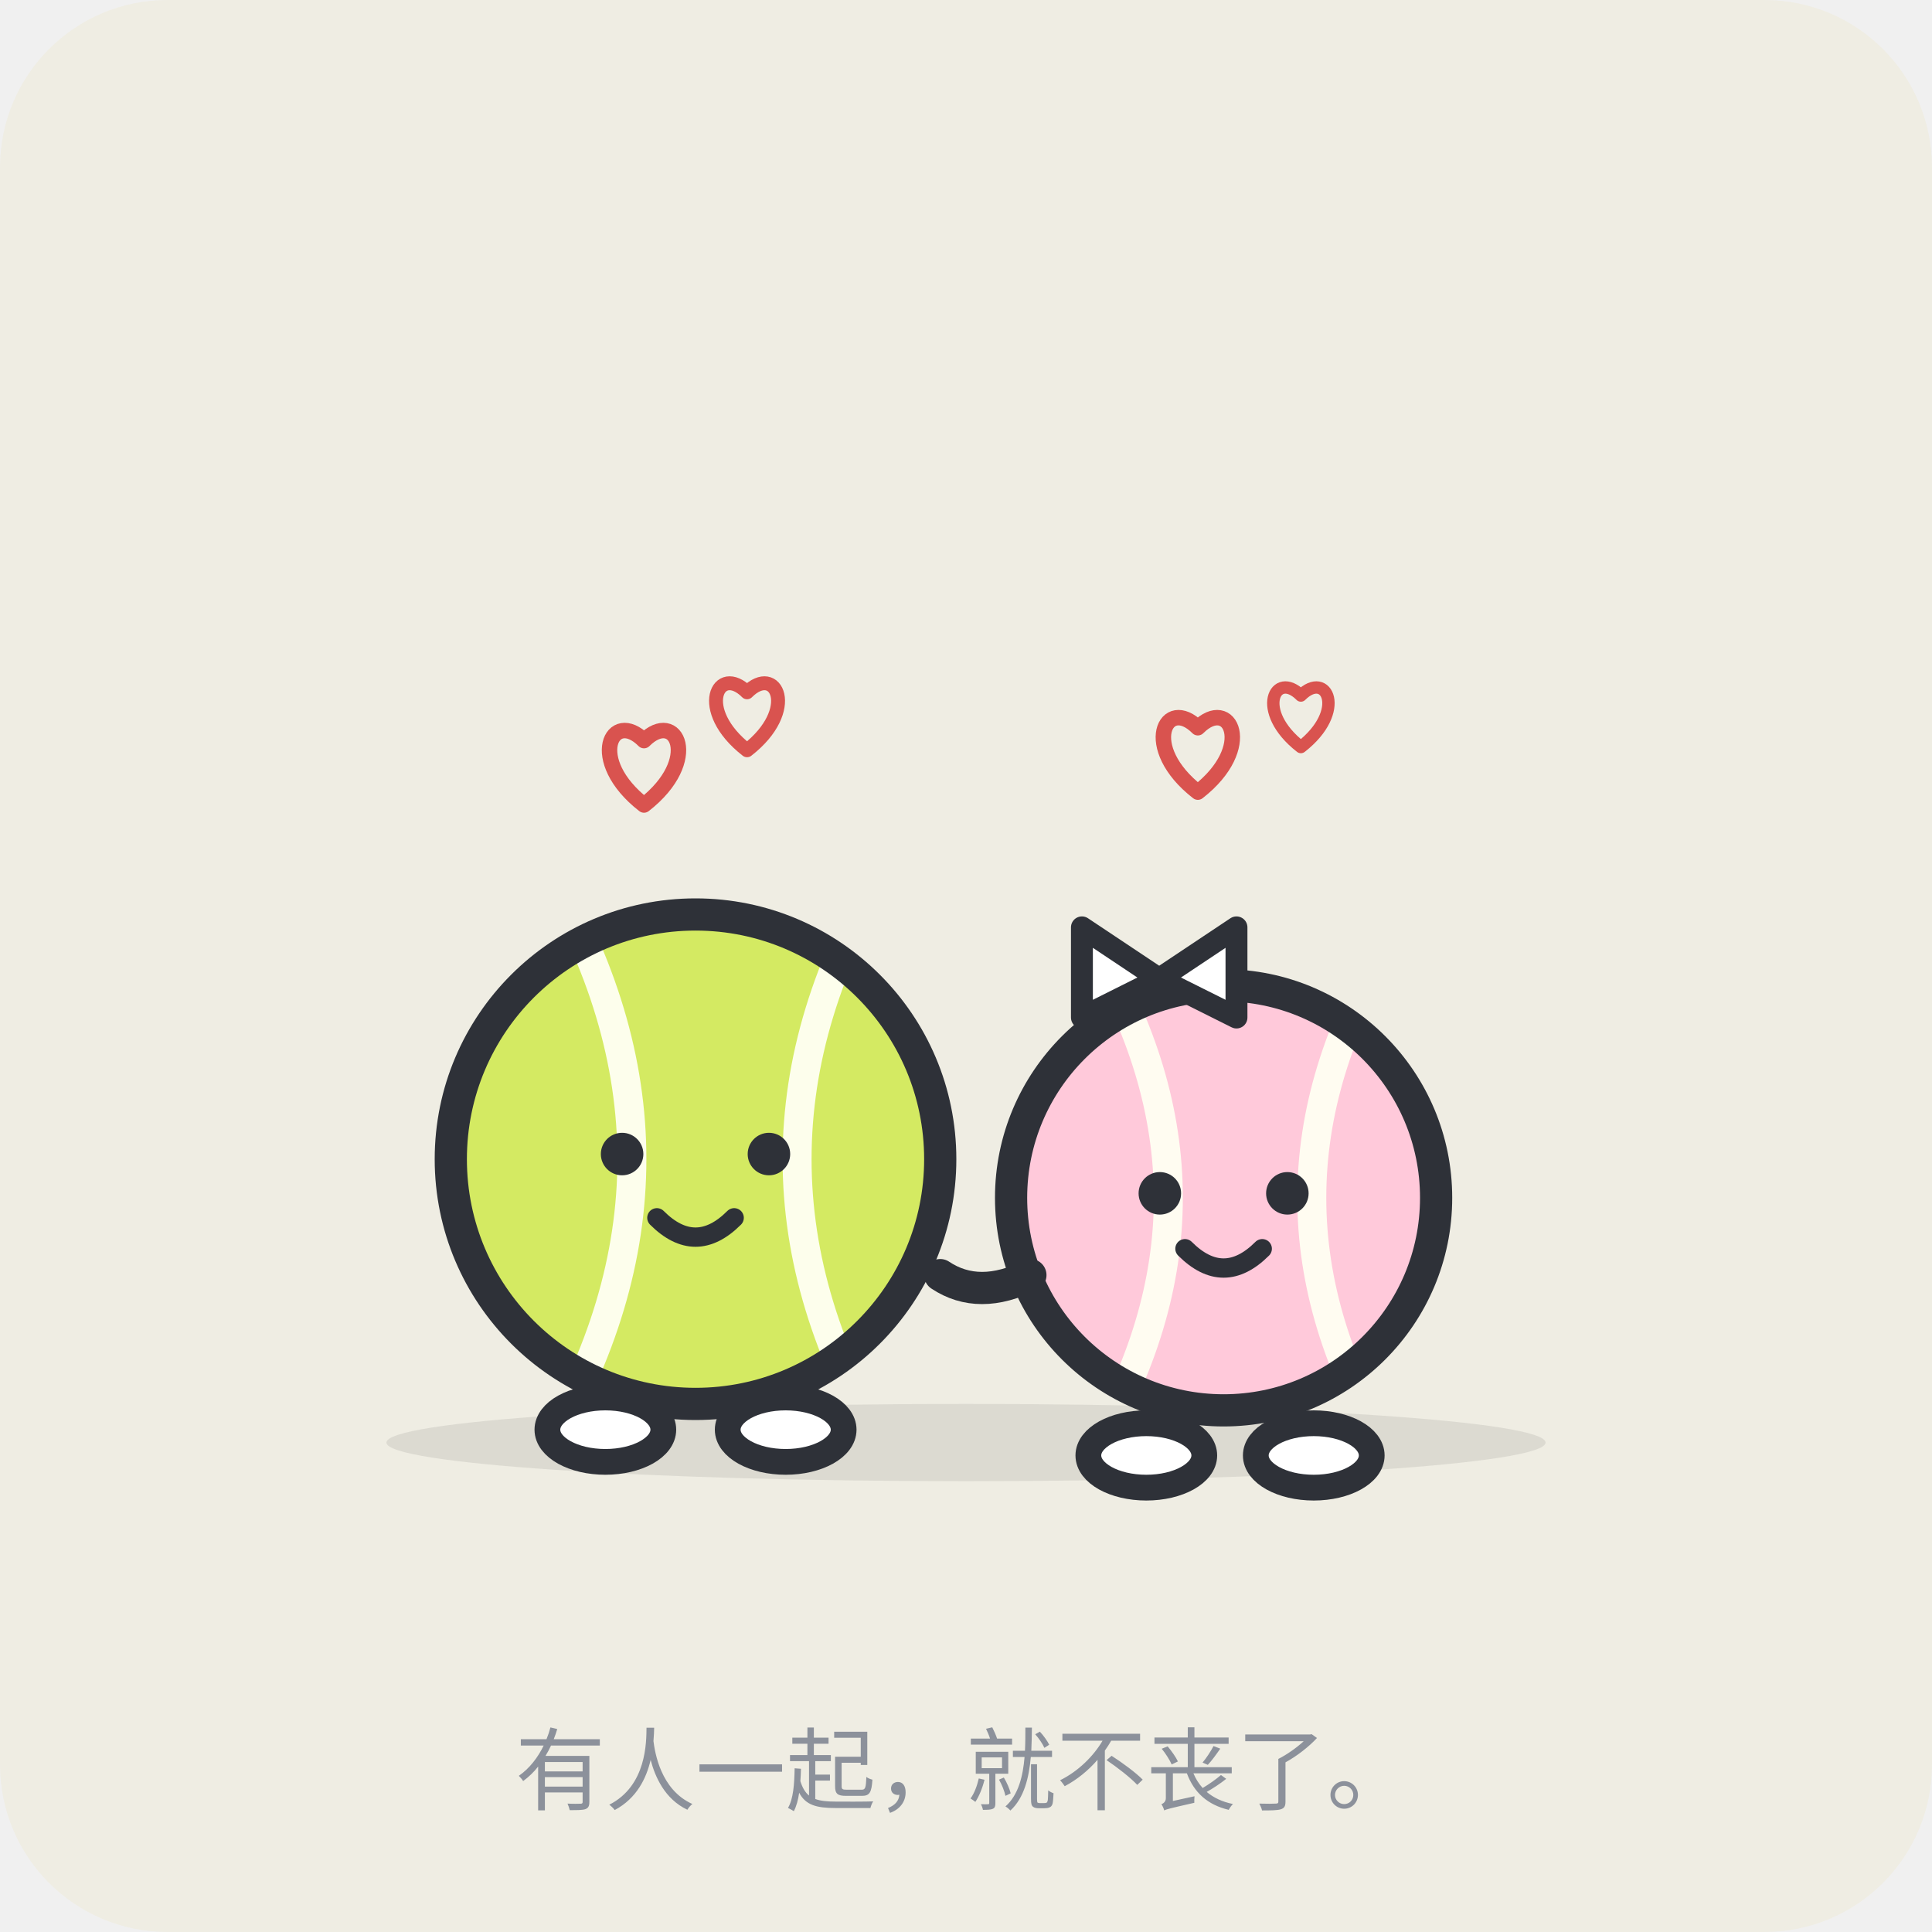
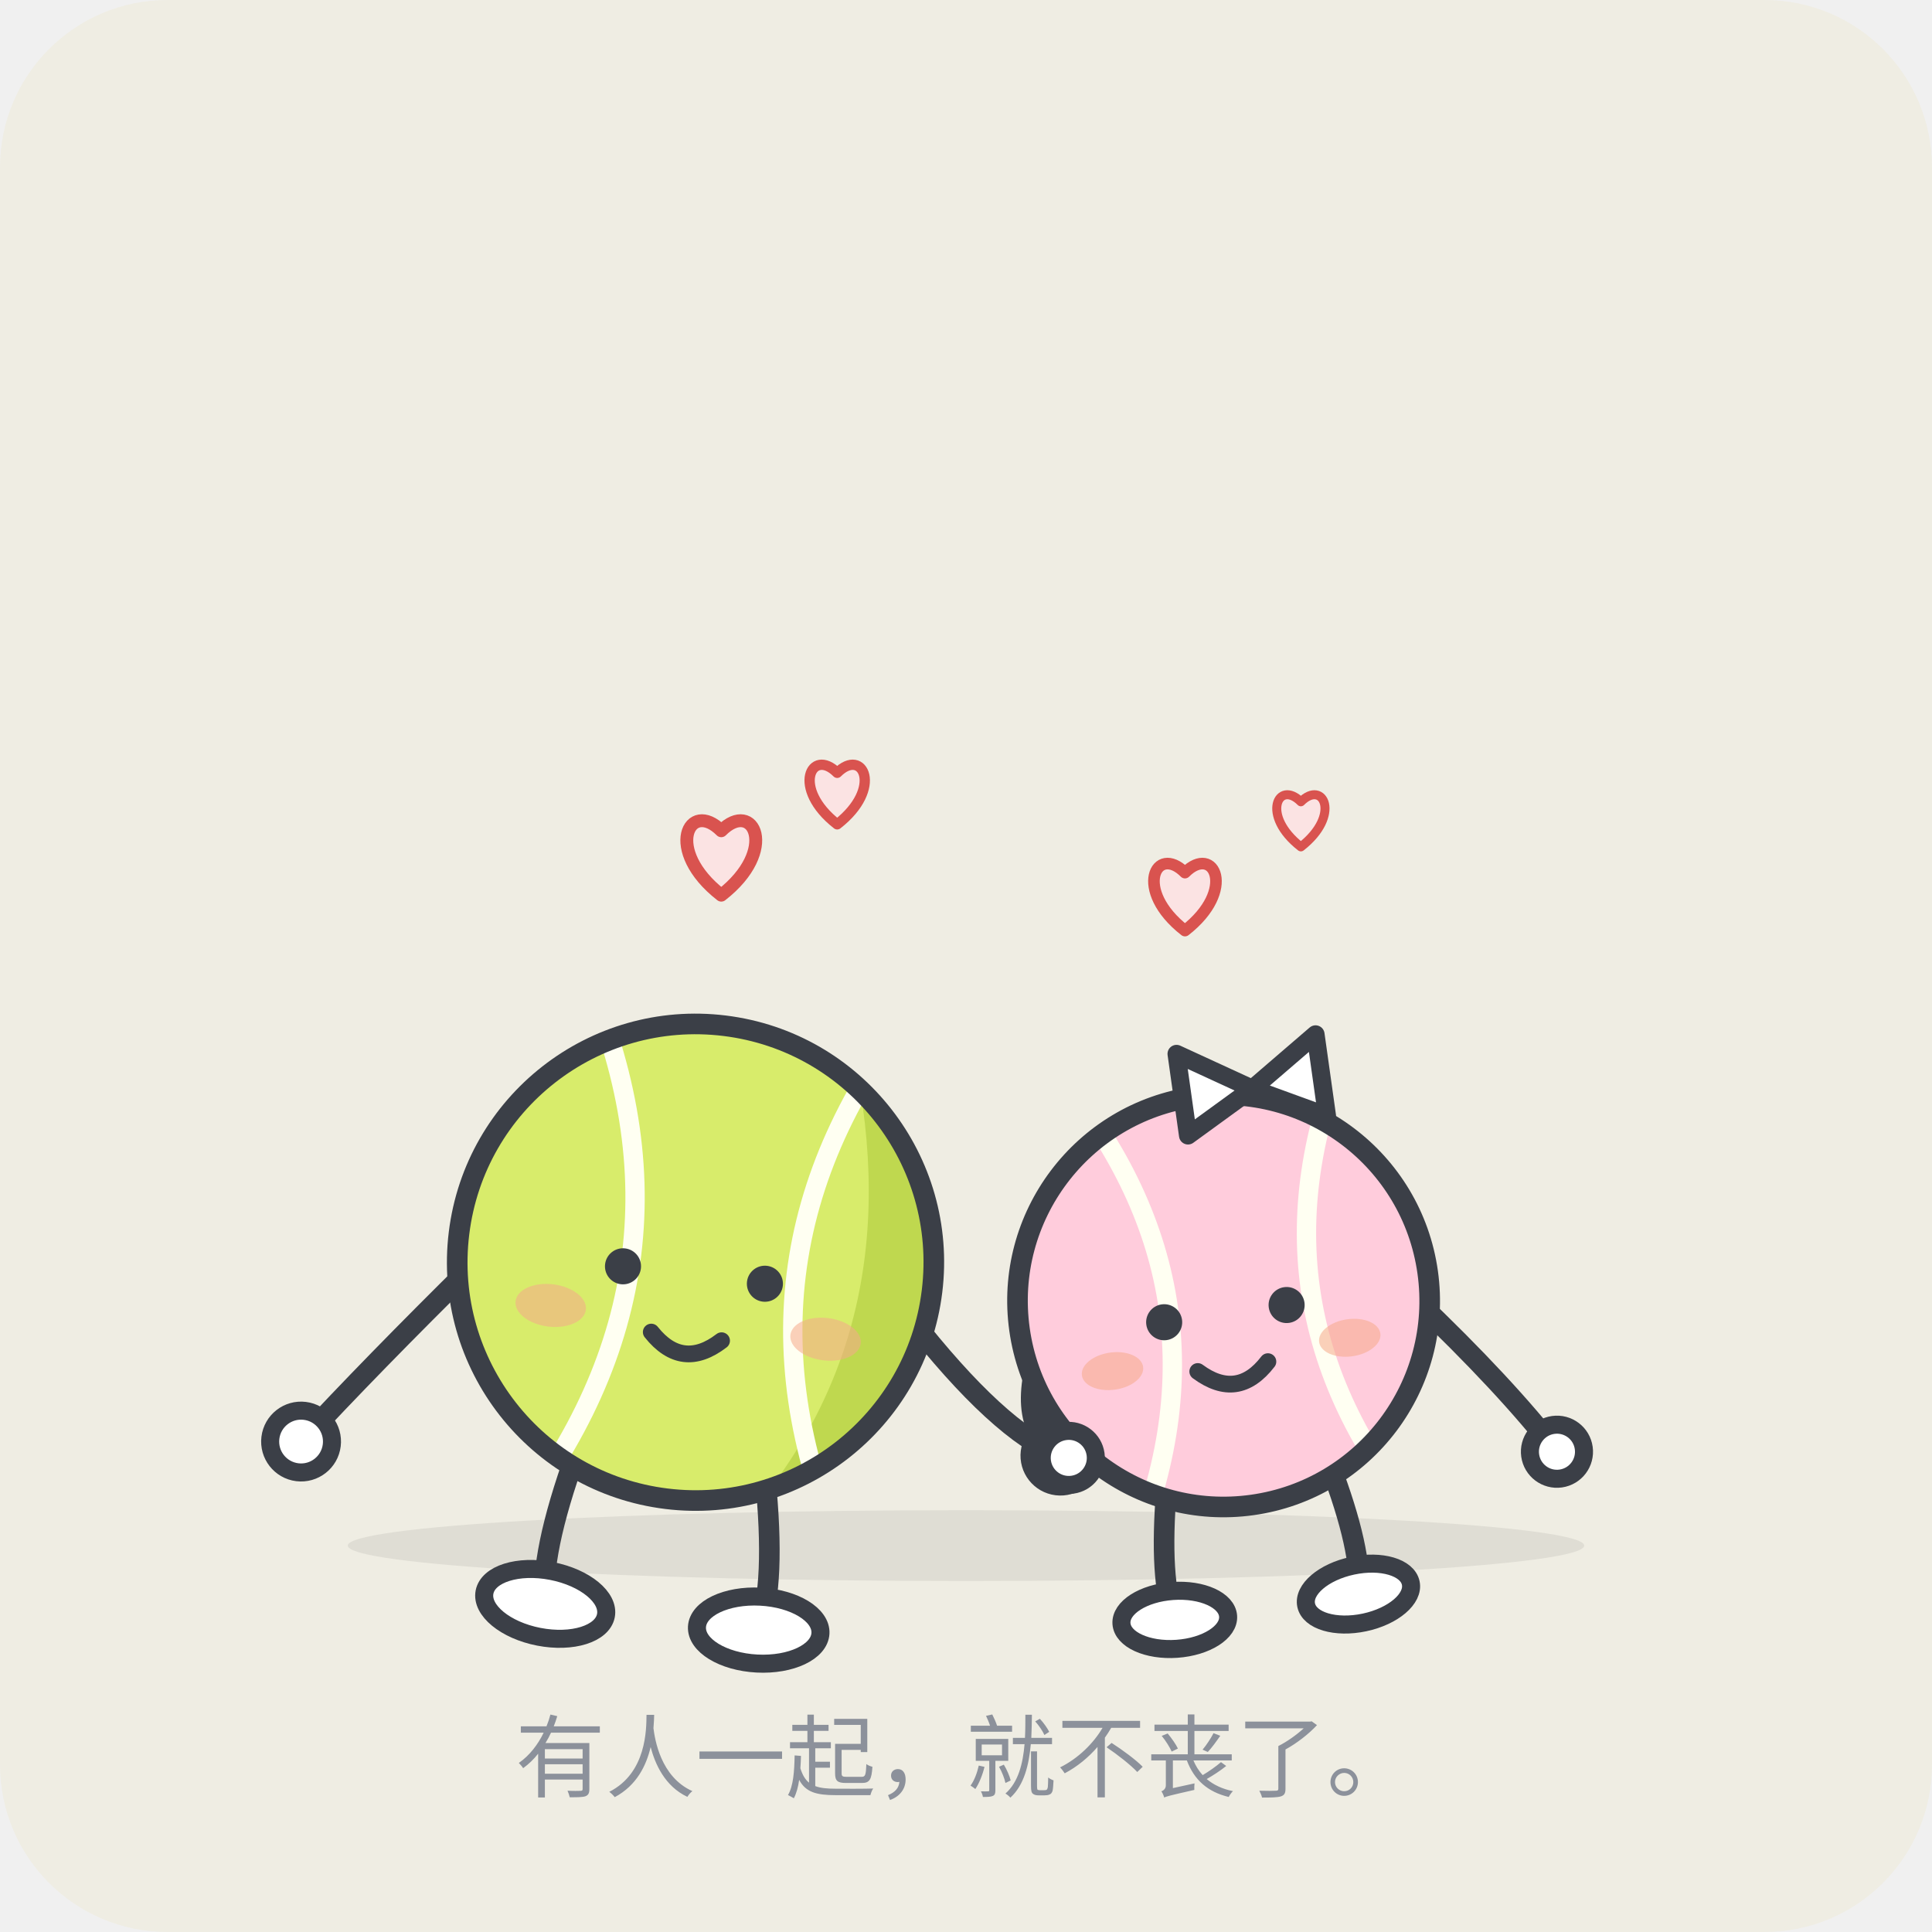
<svg xmlns="http://www.w3.org/2000/svg" viewBox="0 0 300 300" width="300" height="300">
  <rect width="300" height="300" rx="26" fill="#EFEDE3" />
-   <g transform="translate(0 -16)">
-     <ellipse cx="150" cy="240" rx="90" ry="6" fill="#000" opacity=".08" />
-     <clipPath id="lc5">
-       <ellipse cx="108" cy="196" rx="38" ry="38" />
+   <ellipse cx="150" cy="240" rx="96" ry="5.5" fill="#000" opacity=".07" />
+   <g transform="translate(108 196) rotate(7)">
+     <path d="M-34.0 4.4 Q-48.1 22.2 -57.4 35.1" fill="none" stroke="#3B3F47" stroke-width="3.2" stroke-linecap="round" stroke-linejoin="round" />
+     <path d="M34.0 4.4 Q50.0 20.4 59.9 22.9" fill="none" stroke="#3B3F47" stroke-width="3.2" stroke-linecap="round" stroke-linejoin="round" />
+     <path d="M-14.8 31.8 Q-18.5 48.1 -16.7 55.5" fill="none" stroke="#3B3F47" stroke-width="3.2" stroke-linecap="round" stroke-linejoin="round" />
+     <ellipse cx="-16.7" cy="55.5" rx="9.6" ry="5.2" transform="rotate(4 -16.7 55.5)" fill="#fff" stroke="#3B3F47" stroke-width="2.8" stroke-linecap="round" stroke-linejoin="round" />
+     <path d="M14.8 31.8 Q18.5 48.1 16.7 55.5" fill="none" stroke="#3B3F47" stroke-width="3.2" stroke-linecap="round" stroke-linejoin="round" />
+     <ellipse cx="16.7" cy="55.5" rx="9.6" ry="5.2" transform="rotate(-4 16.7 55.5)" fill="#fff" stroke="#3B3F47" stroke-width="2.8" stroke-linecap="round" stroke-linejoin="round" />
+     <clipPath id="xc5">
+       <ellipse cx="0" cy="0" rx="37" ry="37" />
    </clipPath>
-     <ellipse cx="108" cy="196" rx="38" ry="38" fill="#D4EA62" />
-     <g clip-path="url(#lc5)" fill="none" stroke="#FFFFF2" stroke-width="4.5" stroke-linecap="round" opacity=".95">
-       <path d="M84.44 150.4 Q111.8 196 84.44 241.6" />
-       <path d="M137.64 150.4 Q109.9 196 137.64 241.6" />
+     <ellipse cx="0" cy="0" rx="37" ry="37" fill="#D8EC6B" />
+     <g clip-path="url(#xc5)">
+       <path d="M11.1 40.7 Q35.1 7.4 20.4 -35.1 L48.1 -44.4 V48.1Z" fill="#BFD84F" />
    </g>
-     <ellipse cx="108" cy="196" rx="38" ry="38" fill="none" stroke="#2E3138" stroke-width="5" stroke-linecap="round" stroke-linejoin="round" />
-     <circle cx="96.6" cy="195.2" r="3.3" fill="#2E3138" />
-     <circle cx="119.4" cy="195.2" r="3.3" fill="#2E3138" />
-     <path d="M102.0 205.1 q6 6 12 0" fill="none" stroke="#2E3138" stroke-width="3" stroke-linecap="round" stroke-linejoin="round" />
-     <clipPath id="lc6">
-       <ellipse cx="190" cy="202" rx="33" ry="33" />
+     <g clip-path="url(#xc5)" fill="none" stroke="#FFFFF2" stroke-width="3" stroke-linecap="round">
+       <path d="M-23.7 -44.4 Q3.7 0 -23.7 44.4" />
+       <path d="M29.6 -44.4 Q1.9 0 29.6 44.4" />
+     </g>
+     <ellipse cx="0" cy="0" rx="37" ry="37" fill="none" stroke="#3B3F47" stroke-width="3.2" stroke-linecap="round" stroke-linejoin="round" />
+     <ellipse cx="-21.5" cy="9.4" rx="5.5" ry="3.3" fill="#F6A98A" opacity=".55" />
+     <ellipse cx="21.5" cy="9.4" rx="5.5" ry="3.3" fill="#F6A98A" opacity=".55" />
+     <circle cx="-11.1" cy="2.0" r="2.8" fill="#3B3F47" />
+     <circle cx="11.1" cy="2.0" r="2.8" fill="#3B3F47" />
+     <path d="M-5.5 11.6 q5.5 5.4 11 0" fill="none" stroke="#3B3F47" stroke-width="2.6" stroke-linecap="round" stroke-linejoin="round" />
+     <circle cx="-57.4" cy="35.1" r="4.8" fill="#fff" stroke="#3B3F47" stroke-width="2.8" stroke-linecap="round" stroke-linejoin="round" />
+     <circle cx="59.9" cy="22.9" r="4.8" fill="#fff" stroke="#3B3F47" stroke-width="2.8" stroke-linecap="round" stroke-linejoin="round" />
+   </g>
+   <g transform="translate(190 202) rotate(-8)">
+     <path d="M-29.4 3.8 Q-35.2 16.0 -27.2 20.8" fill="none" stroke="#3B3F47" stroke-width="3.2" stroke-linecap="round" stroke-linejoin="round" />
+     <path d="M29.4 3.8 Q41.6 19.2 48.0 30.4" fill="none" stroke="#3B3F47" stroke-width="3.2" stroke-linecap="round" stroke-linejoin="round" />
+     <path d="M-12.8 27.5 Q-16.0 41.6 -14.4 48.0" fill="none" stroke="#3B3F47" stroke-width="3.2" stroke-linecap="round" stroke-linejoin="round" />
+     <ellipse cx="-14.4" cy="48.0" rx="8.3" ry="4.5" transform="rotate(4 -14.4 48.0)" fill="#fff" stroke="#3B3F47" stroke-width="2.8" stroke-linecap="round" stroke-linejoin="round" />
+     <path d="M12.8 27.5 Q16.0 41.6 14.4 48.0" fill="none" stroke="#3B3F47" stroke-width="3.2" stroke-linecap="round" stroke-linejoin="round" />
+     <ellipse cx="14.4" cy="48.0" rx="8.3" ry="4.5" transform="rotate(-4 14.4 48.0)" fill="#fff" stroke="#3B3F47" stroke-width="2.8" stroke-linecap="round" stroke-linejoin="round" />
+     <clipPath id="xc6">
+       <ellipse cx="0" cy="0" rx="32" ry="32" />
    </clipPath>
-     <ellipse cx="190" cy="202" rx="33" ry="33" fill="#FFC9DA" />
-     <g clip-path="url(#lc6)" fill="none" stroke="#FFFFF2" stroke-width="4.5" stroke-linecap="round" opacity=".95">
-       <path d="M169.54 162.4 Q193.3 202 169.54 241.6" />
-       <path d="M215.74 162.4 Q191.65 202 215.74 241.6" />
+     <ellipse cx="0" cy="0" rx="32" ry="32" fill="#FFCCDC" />
+     <g clip-path="url(#xc6)" fill="none" stroke="#FFFFF2" stroke-width="3" stroke-linecap="round">
+       <path d="M-20.5 -38.4 Q3.2 0 -20.5 38.4" />
+       <path d="M25.6 -38.4 Q1.6 0 25.6 38.4" />
    </g>
-     <ellipse cx="190" cy="202" rx="33" ry="33" fill="none" stroke="#2E3138" stroke-width="5" stroke-linecap="round" stroke-linejoin="round" />
-     <circle cx="180.1" cy="201.3" r="3.3" fill="#2E3138" />
-     <circle cx="199.9" cy="201.3" r="3.3" fill="#2E3138" />
-     <path d="M184.0 209.9 q6 6 12 0" fill="none" stroke="#2E3138" stroke-width="3" stroke-linecap="round" stroke-linejoin="round" />
-     <path d="M180 168 l-12 -8 v14Z M180 168 l12 -8 v14Z" fill="#fff" stroke="#2E3138" stroke-width="3.4" stroke-linecap="round" stroke-linejoin="round" />
-     <ellipse cx="94" cy="238" rx="9" ry="5" transform="rotate(0 94 238)" fill="#fff" stroke="#2E3138" stroke-width="4" stroke-linecap="round" stroke-linejoin="round" />
-     <ellipse cx="122" cy="238" rx="9" ry="5" transform="rotate(0 122 238)" fill="#fff" stroke="#2E3138" stroke-width="4" stroke-linecap="round" stroke-linejoin="round" />
-     <ellipse cx="178" cy="242" rx="9" ry="5" transform="rotate(0 178 242)" fill="#fff" stroke="#2E3138" stroke-width="4" stroke-linecap="round" stroke-linejoin="round" />
-     <ellipse cx="204" cy="242" rx="9" ry="5" transform="rotate(0 204 242)" fill="#fff" stroke="#2E3138" stroke-width="4" stroke-linecap="round" stroke-linejoin="round" />
-     <path transform="translate(100 136) scale(1)" d="M0 5 C-9 -2 -5 -10 0 -5 C5 -10 9 -2 0 5Z" fill="none" stroke="#D9534F" stroke-width="2.4" stroke-linejoin="round" />
-     <path transform="translate(116 128) scale(0.9)" d="M0 5 C-9 -2 -5 -10 0 -5 C5 -10 9 -2 0 5Z" fill="none" stroke="#D9534F" stroke-width="2.4" stroke-linejoin="round" />
-     <path transform="translate(186 134) scale(1)" d="M0 5 C-9 -2 -5 -10 0 -5 C5 -10 9 -2 0 5Z" fill="none" stroke="#D9534F" stroke-width="2.4" stroke-linejoin="round" />
-     <path transform="translate(202 128) scale(0.8)" d="M0 5 C-9 -2 -5 -10 0 -5 C5 -10 9 -2 0 5Z" fill="none" stroke="#D9534F" stroke-width="2.4" stroke-linejoin="round" />
-     <path d="M146 214 q6 4 14 0" fill="none" stroke="#2E3138" stroke-width="5" stroke-linecap="round" stroke-linejoin="round" />
+     <ellipse cx="0" cy="0" rx="32" ry="32" fill="none" stroke="#3B3F47" stroke-width="3.2" stroke-linecap="round" stroke-linejoin="round" />
+     <ellipse cx="-18.6" cy="8.4" rx="4.8" ry="2.9" fill="#F6A98A" opacity=".55" />
+     <ellipse cx="18.6" cy="8.4" rx="4.8" ry="2.9" fill="#F6A98A" opacity=".55" />
+     <circle cx="-9.6" cy="2.0" r="2.8" fill="#3B3F47" />
+     <circle cx="9.6" cy="2.0" r="2.8" fill="#3B3F47" />
+     <path d="M-5.5 10.3 q5.5 5.4 11 0" fill="none" stroke="#3B3F47" stroke-width="2.6" stroke-linecap="round" stroke-linejoin="round" />
+     <path d="M9.0 -32.0 l-10.9 -7.0 v12.8Z M9.0 -32.0 l10.9 -7.0 v12.8Z" fill="#fff" stroke="#3B3F47" stroke-width="2.8" stroke-linecap="round" stroke-linejoin="round" />
+     <circle cx="-27.2" cy="20.8" r="4.2" fill="#fff" stroke="#3B3F47" stroke-width="2.8" stroke-linecap="round" stroke-linejoin="round" />
+     <circle cx="48.0" cy="30.4" r="4.2" fill="#fff" stroke="#3B3F47" stroke-width="2.8" stroke-linecap="round" stroke-linejoin="round" />
  </g>
-   <text x="150" y="280" text-anchor="middle" font-size="14" fill="#8C919B" font-family="Noto Sans CJK SC, PingFang SC, sans-serif">有人一起，就不丧了。</text>
+   <path transform="translate(112 134) scale(1)" d="M0 5 C-9 -2 -5 -10 0 -5 C5 -10 9 -2 0 5Z" fill="#FBE3E3" stroke="#D9534F" stroke-width="2" stroke-linejoin="round" />
+   <path transform="translate(130 124) scale(0.8)" d="M0 5 C-9 -2 -5 -10 0 -5 C5 -10 9 -2 0 5Z" fill="#FBE3E3" stroke="#D9534F" stroke-width="2" stroke-linejoin="round" />
+   <path transform="translate(184 140) scale(0.9)" d="M0 5 C-9 -2 -5 -10 0 -5 C5 -10 9 -2 0 5Z" fill="#FBE3E3" stroke="#D9534F" stroke-width="2" stroke-linejoin="round" />
+   <path transform="translate(202 128) scale(0.7)" d="M0 5 C-9 -2 -5 -10 0 -5 C5 -10 9 -2 0 5Z" fill="#FBE3E3" stroke="#D9534F" stroke-width="2" stroke-linejoin="round" />
+   <text x="150" y="278" text-anchor="middle" font-size="14" fill="#8C919B" font-family="Noto Sans CJK SC, PingFang SC, sans-serif">有人一起，就不丧了。</text>
</svg>
